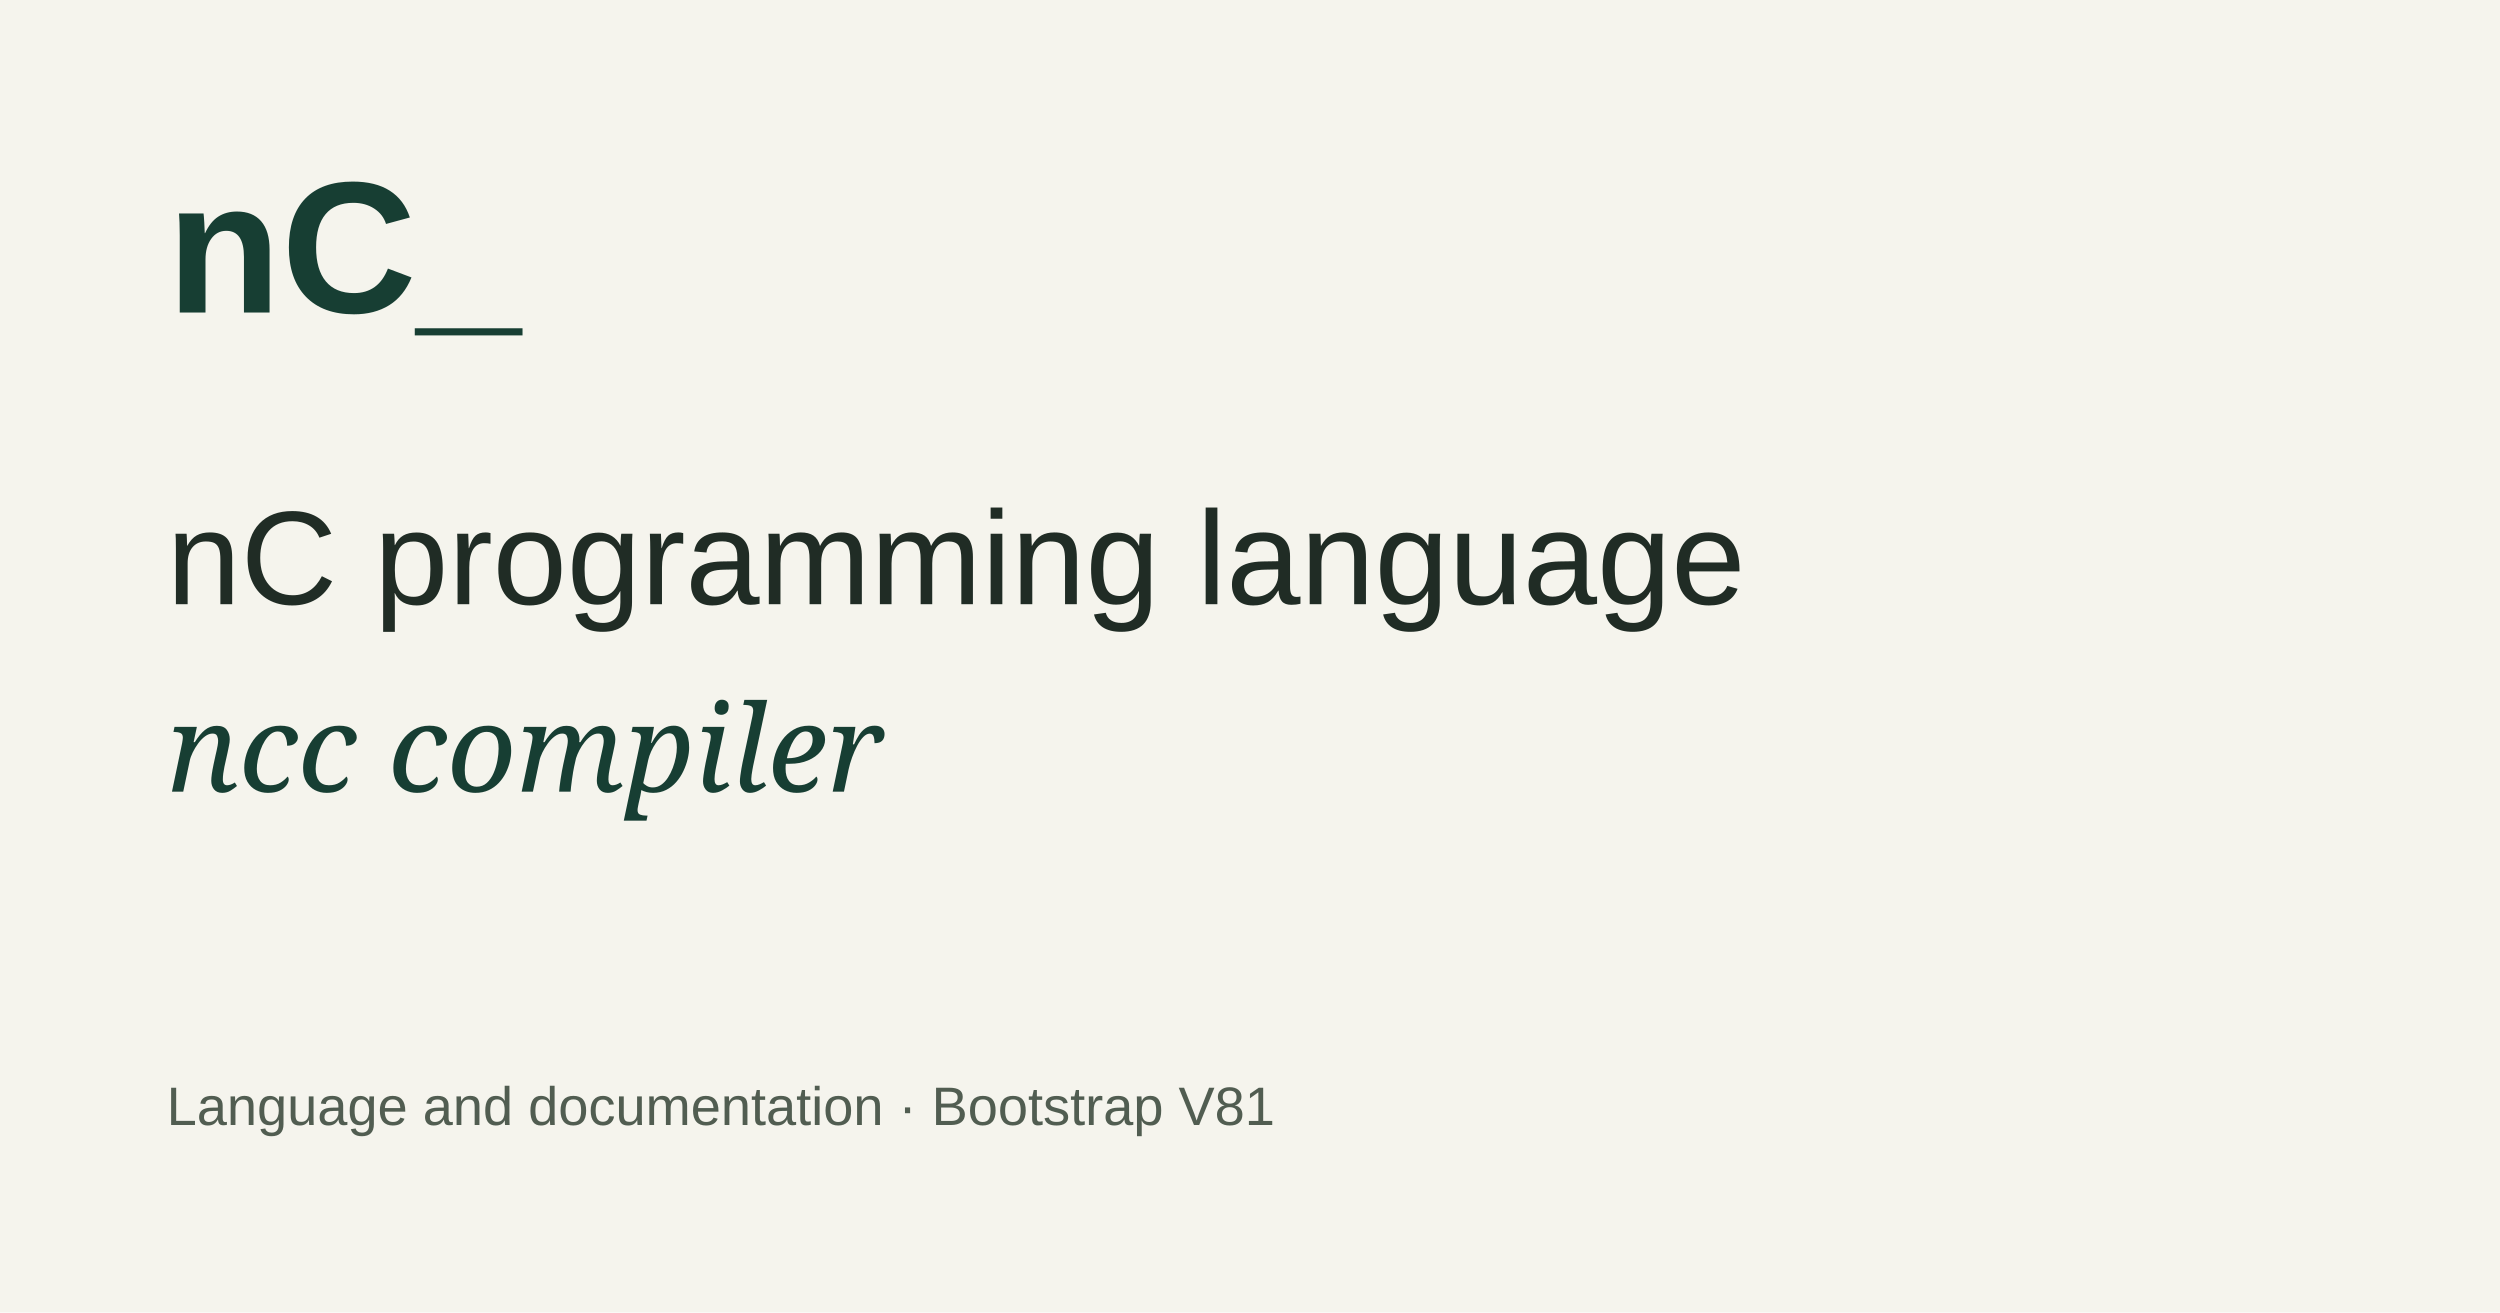
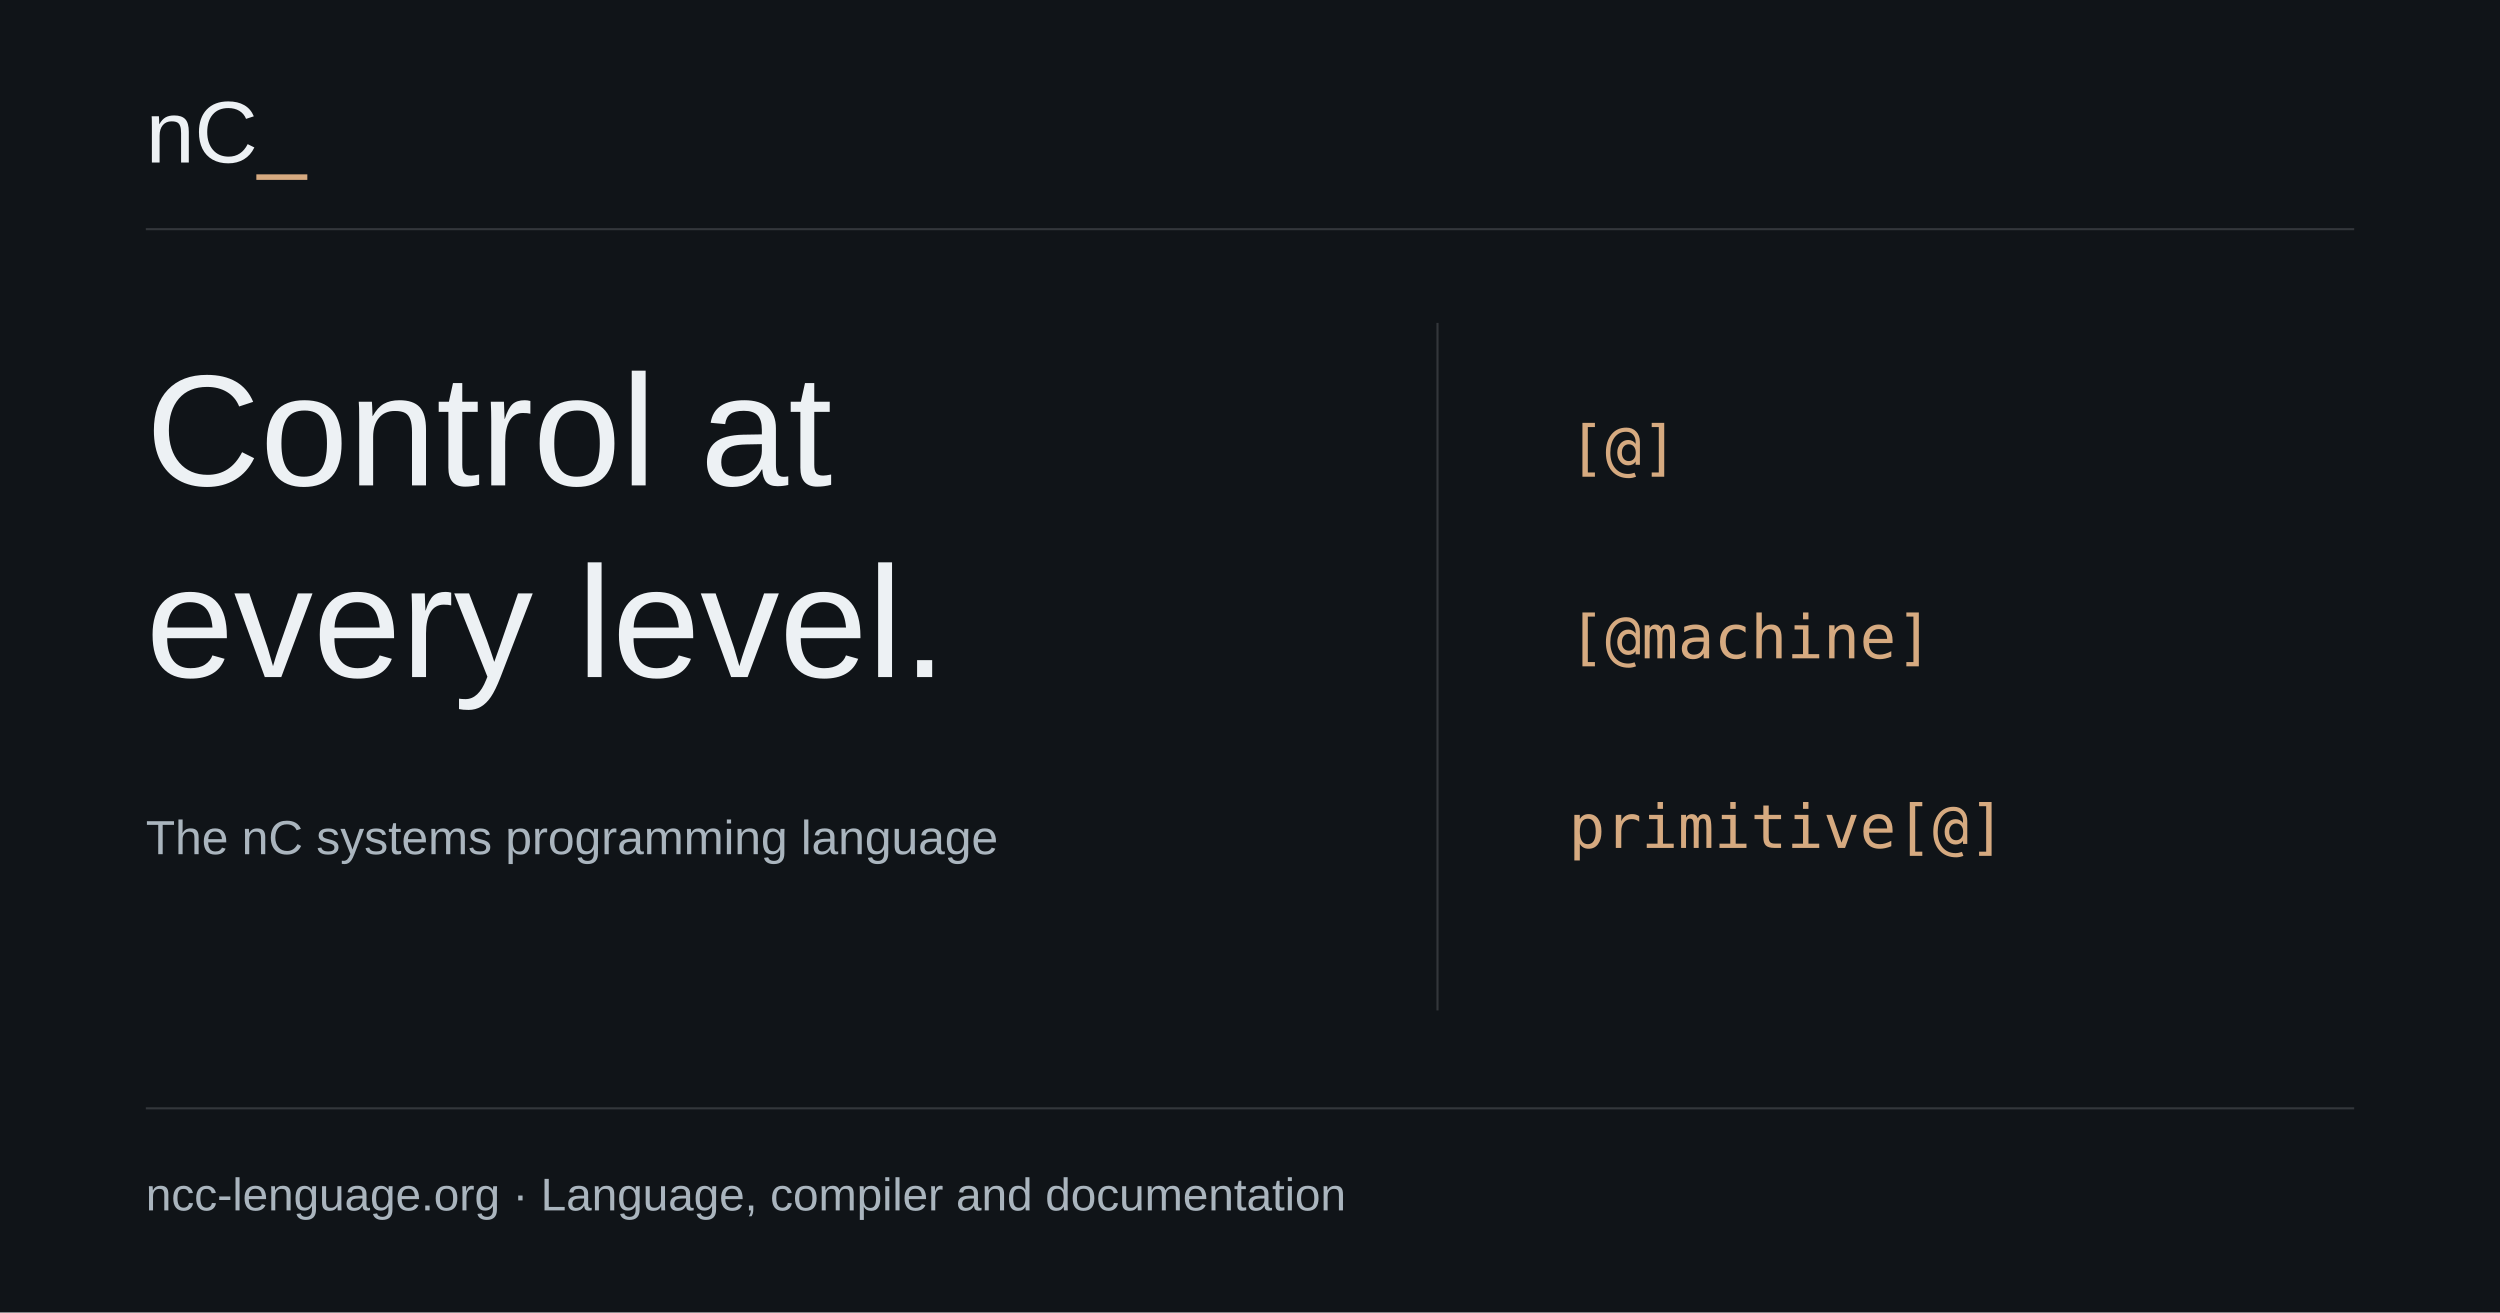
- <svg xmlns="http://www.w3.org/2000/svg" width="1200" height="630">
-   <rect width="1200" height="630" fill="#f5f4ed" />
-   <text x="80" y="150" font-family="Arial" font-weight="700" font-size="90" fill="#173e33">nC_</text>
-   <text x="80" y="290" font-family="Arial" font-size="64" fill="#202c25">nC programming language</text>
-   <text x="80" y="380" font-family="Georgia" font-style="italic" font-size="58" fill="#173e33">ncc compiler</text>
-   <text x="80" y="540" font-family="Arial" font-size="26" fill="#515d51">Language and documentation · Bootstrap V81</text>
+ <svg xmlns="http://www.w3.org/2000/svg" width="1200" height="630" viewBox="0 0 1200 630">
+   <rect width="1200" height="630" fill="#101418" />
+   <path d="M70 110h1060M70 532h1060M690 155v330" stroke="#edf1f4" stroke-opacity=".16" />
+   <text x="70" y="78" font-family="Arial,sans-serif" font-size="42" fill="#edf1f4">nC<tspan fill="#d6aa80">_</tspan>
+   </text>
+   <text x="70" y="233" font-family="Arial,sans-serif" font-size="76" fill="#edf1f4">Control at</text>
+   <text x="70" y="325" font-family="Arial,sans-serif" font-size="76" fill="#edf1f4">every level.</text>
+   <text x="70" y="410" font-family="Arial,sans-serif" font-size="23" fill="#aab5be">The nC systems programming language</text>
+   <g font-family="monospace" font-size="29" fill="#d6aa80">
+     <text x="753" y="225">[@]</text>
+     <text x="753" y="316">[@machine]</text>
+     <text x="753" y="407">primitive[@]</text>
+   </g>
+   <text x="70" y="581" font-family="Arial,sans-serif" font-size="22" fill="#aab5be">ncc-lenguage.org · Language, compiler and documentation</text>
</svg>
